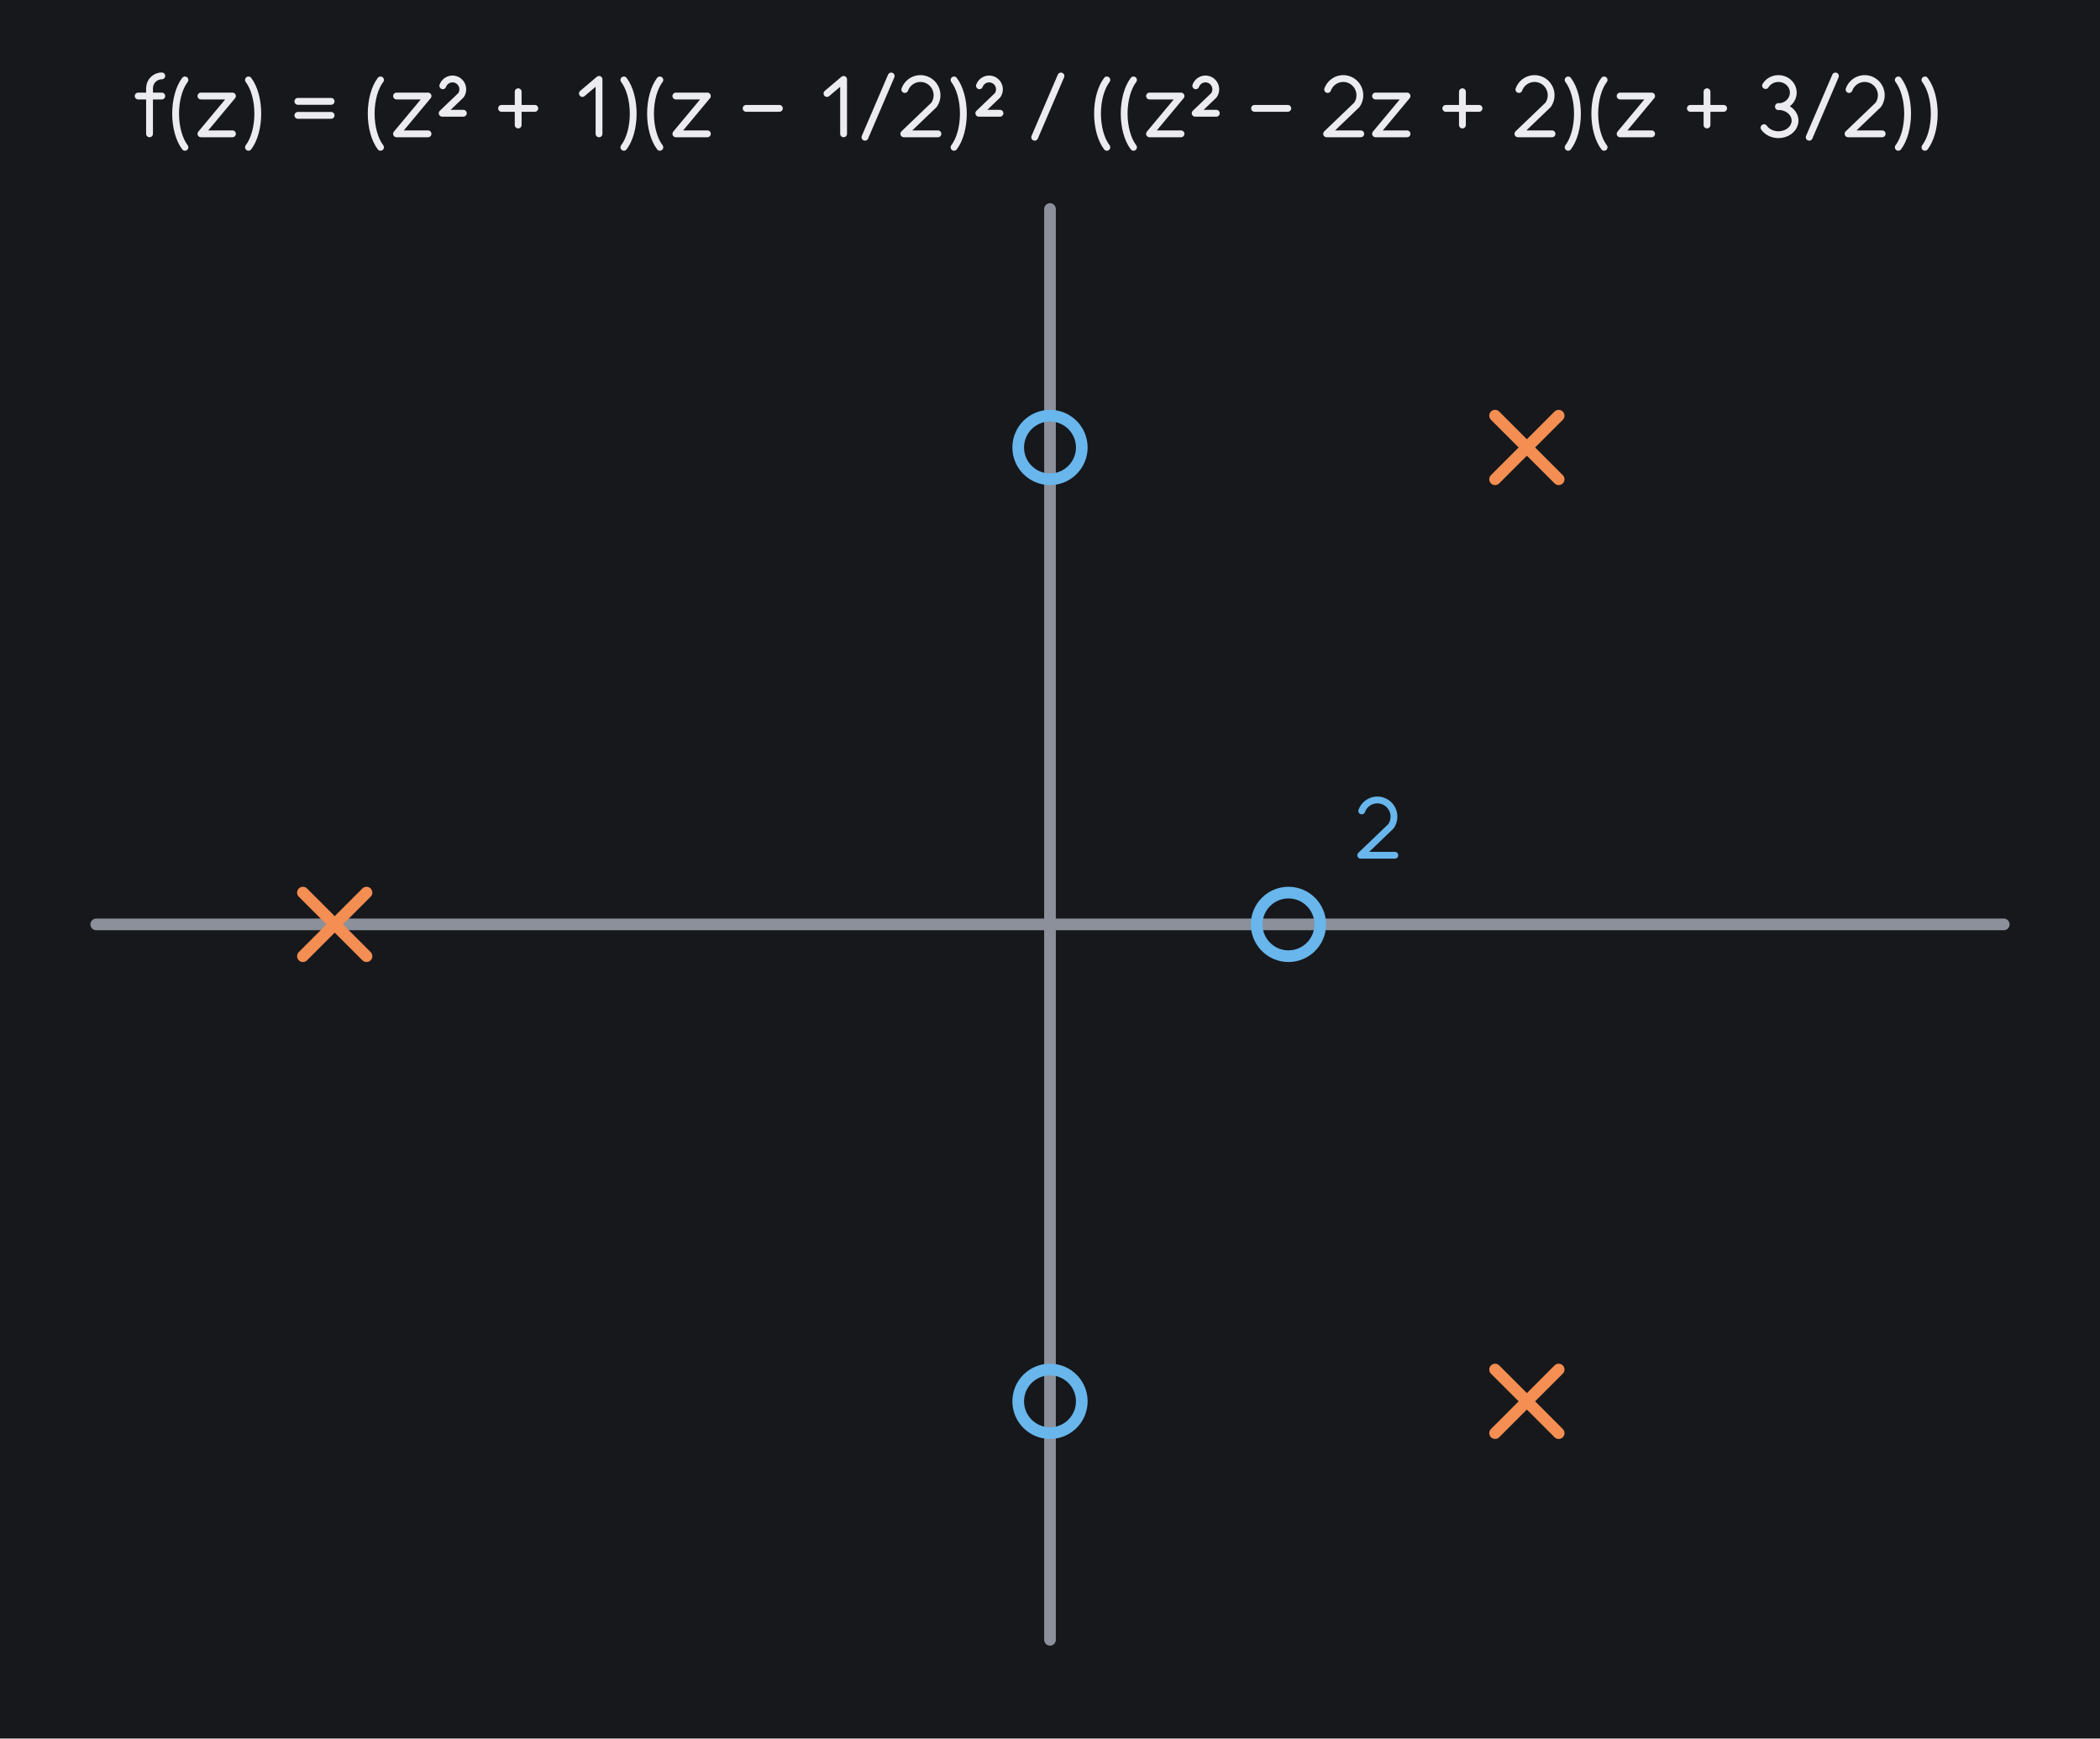
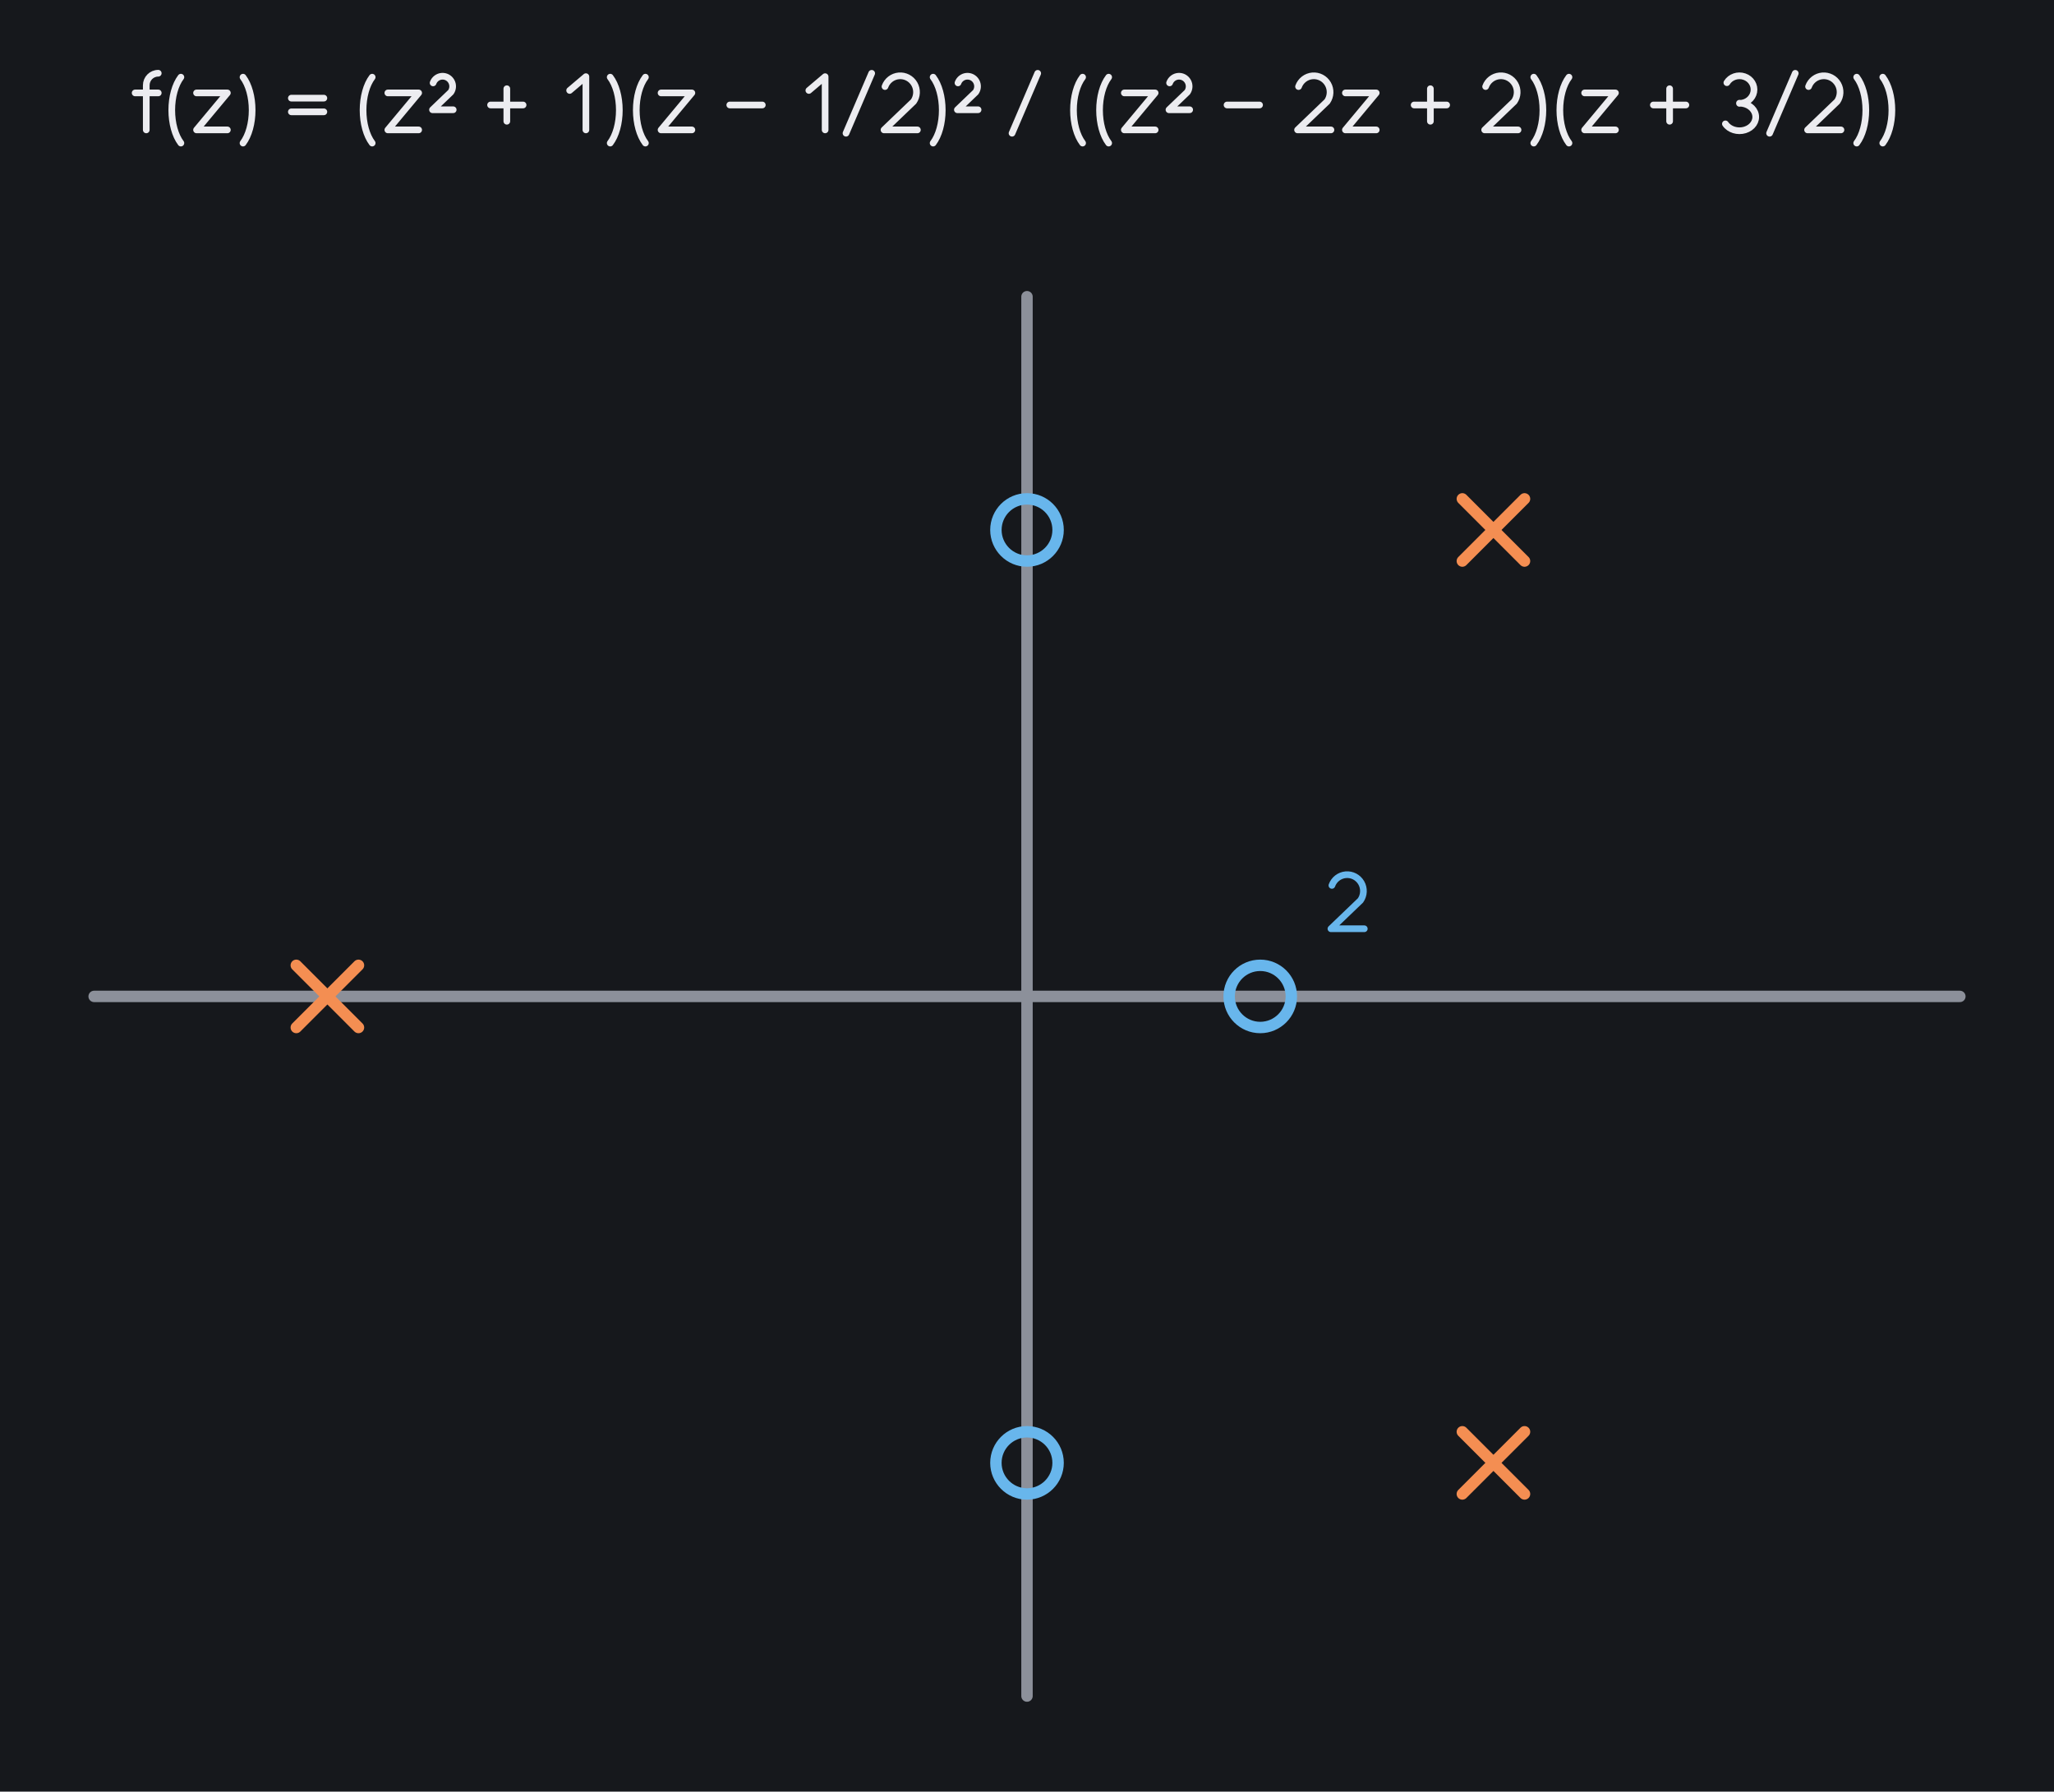
- <svg xmlns="http://www.w3.org/2000/svg" width="360" height="298" viewBox="0 0 360 298">
+ <svg xmlns="http://www.w3.org/2000/svg" width="360" height="314" viewBox="0 0 360 314">
  <g>
-     <path d="M0 0 L360 0 L360 298 L0 298 Z" fill="#16181c" />
+     <path d="M0 0 L360 0 L360 314 L0 314 Z" fill="#16181c" />
    <g>
-       <path d="M16.5 158.45 L343.5 158.45" fill="none" stroke="#8c909a" stroke-width="2" stroke-linecap="round" stroke-linejoin="round" />
+       <path d="M16.5 174.63 L343.5 174.63" fill="none" stroke="#8c909a" stroke-width="2" stroke-linecap="round" stroke-linejoin="round" />
    </g>
    <g>
-       <path d="M180 281.08 L180 35.83" fill="none" stroke="#8c909a" stroke-width="2" stroke-linecap="round" stroke-linejoin="round" />
+       <path d="M180 297.25 L180 52" fill="none" stroke="#8c909a" stroke-width="2" stroke-linecap="round" stroke-linejoin="round" />
    </g>
-     <path d="M25.635 22.94 L25.635 15.125 C25.635 13.957 26.575 13.01 27.735 13.01 M23.685 16.46 L27.735 16.46 M31.704 13.7 C30.702 15.019 30.105 17.175 30.105 19.475 C30.105 21.775 30.702 23.931 31.704 25.25 M34.449 16.46 L39.849 16.46 L34.449 22.94 L39.849 22.94 M42.594 13.7 C43.596 15.019 44.193 17.175 44.193 19.475 C44.193 21.775 43.596 23.931 42.594 25.25 M51.063 19.775 L56.763 19.775 M51.063 17.375 L56.763 17.375 M65.232 13.7 C64.23 15.019 63.633 17.175 63.633 19.475 C63.633 21.775 64.23 23.931 65.232 25.25 M67.977 16.46 L73.377 16.46 L67.977 22.94 L73.377 22.94 M75.909 14.703 C76.144 14.055 76.732 13.602 77.416 13.541 C78.1 13.481 78.757 13.825 79.1 14.423 C79.443 15.021 79.411 15.764 79.017 16.33 L75.803 19.412 L79.43 19.412 M85.98 18.575 L91.68 18.575 M88.83 21.425 L88.83 15.725 M99.84 16.025 L102.69 13.61 L102.69 22.94 M106.95 13.7 C107.952 15.019 108.549 17.175 108.549 19.475 C108.549 21.775 107.952 23.931 106.95 25.25 M113.118 13.7 C112.116 15.019 111.519 17.175 111.519 19.475 C111.519 21.775 112.116 23.931 113.118 25.25 M115.863 16.46 L121.263 16.46 L115.863 22.94 L121.263 22.94 M127.908 18.575 L133.608 18.575 M141.768 16.025 L144.618 13.61 L144.618 22.94 M148.278 23.525 L152.778 13.025 M155.11 15.345 C155.489 14.299 156.437 13.568 157.54 13.471 C158.643 13.374 159.703 13.928 160.257 14.893 C160.81 15.857 160.758 17.056 160.123 17.968 L154.938 22.94 L160.788 22.94 M163.548 13.7 C164.551 15.019 165.148 17.175 165.148 19.475 C165.148 21.775 164.551 23.931 163.548 25.25 M167.905 14.703 C168.139 14.055 168.727 13.602 169.411 13.541 C170.095 13.481 170.752 13.825 171.095 14.423 C171.439 15.021 171.406 15.764 171.012 16.33 L167.798 19.412 L171.425 19.412 M177.376 23.525 L181.876 13.025 M189.745 13.7 C188.742 15.019 188.146 17.175 188.146 19.475 C188.146 21.775 188.742 23.931 189.745 25.25 M194.314 13.7 C193.311 15.019 192.715 17.175 192.715 19.475 C192.715 21.775 193.311 23.931 194.314 25.25 M197.059 16.46 L202.459 16.46 L197.059 22.94 L202.459 22.94 M204.991 14.703 C205.226 14.055 205.813 13.602 206.497 13.541 C207.181 13.481 207.838 13.825 208.181 14.423 C208.525 15.021 208.493 15.764 208.099 16.33 L204.884 19.412 L208.511 19.412 M215.062 18.575 L220.762 18.575 M227.594 15.345 C227.972 14.299 228.92 13.568 230.023 13.471 C231.127 13.374 232.186 13.928 232.74 14.893 C233.294 15.857 233.242 17.056 232.606 17.968 L227.422 22.94 L233.272 22.94 M235.807 16.46 L241.207 16.46 L235.807 22.94 L241.207 22.94 M247.852 18.575 L253.552 18.575 M250.702 21.425 L250.702 15.725 M260.384 15.345 C260.762 14.299 261.71 13.568 262.813 13.471 C263.917 13.374 264.976 13.928 265.53 14.893 C266.084 15.857 266.032 17.056 265.396 17.968 L260.212 22.94 L266.062 22.94 M268.822 13.7 C269.824 15.019 270.421 17.175 270.421 19.475 C270.421 21.775 269.824 23.931 268.822 25.25 M274.99 13.7 C273.988 15.019 273.391 17.175 273.391 19.475 C273.391 21.775 273.988 23.931 274.99 25.25 M277.735 16.46 L283.135 16.46 L277.735 22.94 L283.135 22.94 M289.78 18.575 L295.48 18.575 M292.63 21.425 L292.63 15.725 M302.665 14.668 C303.284 13.653 304.583 13.205 305.746 13.606 C306.909 14.006 307.6 15.14 307.385 16.294 C307.17 17.449 306.111 18.29 304.874 18.29 L304.874 18.26 C306.257 18.26 307.44 19.101 307.681 20.256 C307.921 21.41 307.148 22.544 305.849 22.944 C304.549 23.345 303.097 22.897 302.406 21.883 M310.15 23.525 L314.65 13.025 M316.982 15.345 C317.361 14.299 318.308 13.568 319.411 13.471 C320.515 13.374 321.574 13.928 322.128 14.893 C322.682 15.857 322.63 17.056 321.994 17.968 L316.81 22.94 L322.66 22.94 M325.42 13.7 C326.422 15.019 327.019 17.175 327.019 19.475 C327.019 21.775 326.422 23.931 325.42 25.25 M329.989 13.7 C330.991 15.019 331.588 17.175 331.588 19.475 C331.588 21.775 330.991 23.931 329.989 25.25" fill="none" stroke="#ececf0" stroke-width="1.17" stroke-linecap="round" stroke-linejoin="round" />
+     <path d="M25.635 22.765 L25.635 14.95 C25.635 13.782 26.575 12.835 27.735 12.835 M23.685 16.285 L27.735 16.285 M31.704 13.525 C30.702 14.844 30.105 17 30.105 19.3 C30.105 21.6 30.702 23.756 31.704 25.075 M34.449 16.285 L39.849 16.285 L34.449 22.765 L39.849 22.765 M42.594 13.525 C43.596 14.844 44.193 17 44.193 19.3 C44.193 21.6 43.596 23.756 42.594 25.075 M51.063 19.6 L56.763 19.6 M51.063 17.2 L56.763 17.2 M65.232 13.525 C64.23 14.844 63.633 17 63.633 19.3 C63.633 21.6 64.23 23.756 65.232 25.075 M67.977 16.285 L73.377 16.285 L67.977 22.765 L73.377 22.765 M75.909 14.528 C76.144 13.88 76.732 13.427 77.416 13.366 C78.1 13.306 78.757 13.65 79.1 14.248 C79.443 14.846 79.411 15.589 79.017 16.155 L75.803 19.237 L79.43 19.237 M85.98 18.4 L91.68 18.4 M88.83 21.25 L88.83 15.55 M99.84 15.85 L102.69 13.435 L102.69 22.765 M106.95 13.525 C107.952 14.844 108.549 17 108.549 19.3 C108.549 21.6 107.952 23.756 106.95 25.075 M113.118 13.525 C112.116 14.844 111.519 17 111.519 19.3 C111.519 21.6 112.116 23.756 113.118 25.075 M115.863 16.285 L121.263 16.285 L115.863 22.765 L121.263 22.765 M127.908 18.4 L133.608 18.4 M141.768 15.85 L144.618 13.435 L144.618 22.765 M148.278 23.35 L152.778 12.85 M155.11 15.17 C155.489 14.124 156.437 13.393 157.54 13.296 C158.643 13.199 159.703 13.753 160.257 14.718 C160.81 15.682 160.758 16.881 160.123 17.793 L154.938 22.765 L160.788 22.765 M163.548 13.525 C164.551 14.844 165.148 17 165.148 19.3 C165.148 21.6 164.551 23.756 163.548 25.075 M167.905 14.528 C168.139 13.88 168.727 13.427 169.411 13.366 C170.095 13.306 170.752 13.65 171.095 14.248 C171.439 14.846 171.406 15.589 171.012 16.155 L167.798 19.237 L171.425 19.237 M177.376 23.35 L181.876 12.85 M189.745 13.525 C188.742 14.844 188.146 17 188.146 19.3 C188.146 21.6 188.742 23.756 189.745 25.075 M194.314 13.525 C193.311 14.844 192.715 17 192.715 19.3 C192.715 21.6 193.311 23.756 194.314 25.075 M197.059 16.285 L202.459 16.285 L197.059 22.765 L202.459 22.765 M204.991 14.528 C205.226 13.88 205.813 13.427 206.497 13.366 C207.181 13.306 207.838 13.65 208.181 14.248 C208.525 14.846 208.493 15.589 208.099 16.155 L204.884 19.237 L208.511 19.237 M215.062 18.4 L220.762 18.4 M227.594 15.17 C227.972 14.124 228.92 13.393 230.023 13.296 C231.127 13.199 232.186 13.753 232.74 14.718 C233.294 15.682 233.242 16.881 232.606 17.793 L227.422 22.765 L233.272 22.765 M235.807 16.285 L241.207 16.285 L235.807 22.765 L241.207 22.765 M247.852 18.4 L253.552 18.4 M250.702 21.25 L250.702 15.55 M260.384 15.17 C260.762 14.124 261.71 13.393 262.813 13.296 C263.917 13.199 264.976 13.753 265.53 14.718 C266.084 15.682 266.032 16.881 265.396 17.793 L260.212 22.765 L266.062 22.765 M268.822 13.525 C269.824 14.844 270.421 17 270.421 19.3 C270.421 21.6 269.824 23.756 268.822 25.075 M274.99 13.525 C273.988 14.844 273.391 17 273.391 19.3 C273.391 21.6 273.988 23.756 274.99 25.075 M277.735 16.285 L283.135 16.285 L277.735 22.765 L283.135 22.765 M289.78 18.4 L295.48 18.4 M292.63 21.25 L292.63 15.55 M302.665 14.493 C303.284 13.478 304.583 13.03 305.746 13.431 C306.909 13.831 307.6 14.965 307.385 16.119 C307.17 17.274 306.111 18.115 304.874 18.115 L304.874 18.085 C306.257 18.085 307.44 18.926 307.681 20.081 C307.921 21.235 307.148 22.369 305.849 22.769 C304.549 23.17 303.097 22.722 302.406 21.708 M310.15 23.35 L314.65 12.85 M316.982 15.17 C317.361 14.124 318.308 13.393 319.411 13.296 C320.515 13.199 321.574 13.753 322.128 14.718 C322.682 15.682 322.63 16.881 321.994 17.793 L316.81 22.765 L322.66 22.765 M325.42 13.525 C326.422 14.844 327.019 17 327.019 19.3 C327.019 21.6 326.422 23.756 325.42 25.075 M329.989 13.525 C330.991 14.844 331.588 17 331.588 19.3 C331.588 21.6 330.991 23.756 329.989 25.075" fill="none" stroke="#ececf0" stroke-width="1.17" stroke-linecap="round" stroke-linejoin="round" />
    <g>
-       <path d="M185.45 76.7 C185.45 79.71 183.01 82.15 180 82.15 C176.99 82.15 174.55 79.71 174.55 76.7 C174.55 73.69 176.99 71.25 180 71.25 C183.01 71.25 185.45 73.69 185.45 76.7 Z" fill="none" stroke="#68b6ec" stroke-width="2" stroke-linecap="round" stroke-linejoin="round" />
+       <path d="M185.45 92.88 C185.45 95.88 183.01 98.33 180 98.33 C176.99 98.33 174.55 95.88 174.55 92.88 C174.55 89.87 176.99 87.43 180 87.43 C183.01 87.43 185.45 89.87 185.45 92.88 Z" fill="none" stroke="#68b6ec" stroke-width="2" stroke-linecap="round" stroke-linejoin="round" />
    </g>
    <g>
-       <path d="M185.45 240.2 C185.45 243.21 183.01 245.65 180 245.65 C176.99 245.65 174.55 243.21 174.55 240.2 C174.55 237.19 176.99 234.75 180 234.75 C183.01 234.75 185.45 237.19 185.45 240.2 Z" fill="none" stroke="#68b6ec" stroke-width="2" stroke-linecap="round" stroke-linejoin="round" />
+       <path d="M185.45 256.38 C185.45 259.38 183.01 261.83 180 261.83 C176.99 261.83 174.55 259.38 174.55 256.38 C174.55 253.37 176.99 250.93 180 250.93 C183.01 250.93 185.45 253.37 185.45 256.38 Z" fill="none" stroke="#68b6ec" stroke-width="2" stroke-linecap="round" stroke-linejoin="round" />
    </g>
    <g>
-       <path d="M226.33 158.45 C226.33 161.46 223.88 163.9 220.88 163.9 C217.87 163.9 215.43 161.46 215.43 158.45 C215.43 155.44 217.87 153 220.88 153 C223.88 153 226.33 155.44 226.33 158.45 Z" fill="none" stroke="#68b6ec" stroke-width="2" stroke-linecap="round" stroke-linejoin="round" />
+       <path d="M226.33 174.63 C226.33 177.63 223.88 180.08 220.88 180.08 C217.87 180.08 215.43 177.63 215.43 174.63 C215.43 171.62 217.87 169.18 220.88 169.18 C223.88 169.18 226.33 171.62 226.33 174.63 Z" fill="none" stroke="#68b6ec" stroke-width="2" stroke-linecap="round" stroke-linejoin="round" />
    </g>
    <g>
-       <path d="M256.3 82.15 L267.2 71.25" fill="none" stroke="#f48e52" stroke-width="2" stroke-linecap="round" stroke-linejoin="round" />
+       <path d="M256.3 98.33 L267.2 87.43" fill="none" stroke="#f48e52" stroke-width="2" stroke-linecap="round" stroke-linejoin="round" />
    </g>
    <g>
-       <path d="M256.3 71.25 L267.2 82.15" fill="none" stroke="#f48e52" stroke-width="2" stroke-linecap="round" stroke-linejoin="round" />
+       <path d="M256.3 87.43 L267.2 98.33" fill="none" stroke="#f48e52" stroke-width="2" stroke-linecap="round" stroke-linejoin="round" />
    </g>
    <g>
-       <path d="M256.3 245.65 L267.2 234.75" fill="none" stroke="#f48e52" stroke-width="2" stroke-linecap="round" stroke-linejoin="round" />
+       <path d="M256.3 261.83 L267.2 250.93" fill="none" stroke="#f48e52" stroke-width="2" stroke-linecap="round" stroke-linejoin="round" />
    </g>
    <g>
-       <path d="M256.3 234.75 L267.2 245.65" fill="none" stroke="#f48e52" stroke-width="2" stroke-linecap="round" stroke-linejoin="round" />
+       <path d="M256.3 250.93 L267.2 261.83" fill="none" stroke="#f48e52" stroke-width="2" stroke-linecap="round" stroke-linejoin="round" />
    </g>
    <g>
-       <path d="M51.93 163.9 L62.83 153" fill="none" stroke="#f48e52" stroke-width="2" stroke-linecap="round" stroke-linejoin="round" />
+       <path d="M51.93 180.08 L62.83 169.18" fill="none" stroke="#f48e52" stroke-width="2" stroke-linecap="round" stroke-linejoin="round" />
    </g>
    <g>
-       <path d="M51.93 153 L62.83 163.9" fill="none" stroke="#f48e52" stroke-width="2" stroke-linecap="round" stroke-linejoin="round" />
+       <path d="M51.93 169.18 L62.83 180.08" fill="none" stroke="#f48e52" stroke-width="2" stroke-linecap="round" stroke-linejoin="round" />
    </g>
    <g>
-       <path d="M233.44 139.002 C233.818 137.956 234.766 137.225 235.869 137.128 C236.973 137.031 238.032 137.586 238.586 138.55 C239.14 139.514 239.088 140.714 238.452 141.626 L233.268 146.597 L239.118 146.597" fill="none" stroke="#68b6ec" stroke-width="1.17" stroke-linecap="round" stroke-linejoin="round" />
+       <path d="M233.44 155.177 C233.818 154.131 234.766 153.4 235.869 153.303 C236.973 153.206 238.032 153.761 238.586 154.725 C239.14 155.689 239.088 156.889 238.452 157.801 L233.268 162.772 L239.118 162.772" fill="none" stroke="#68b6ec" stroke-width="1.17" stroke-linecap="round" stroke-linejoin="round" />
    </g>
  </g>
</svg>
